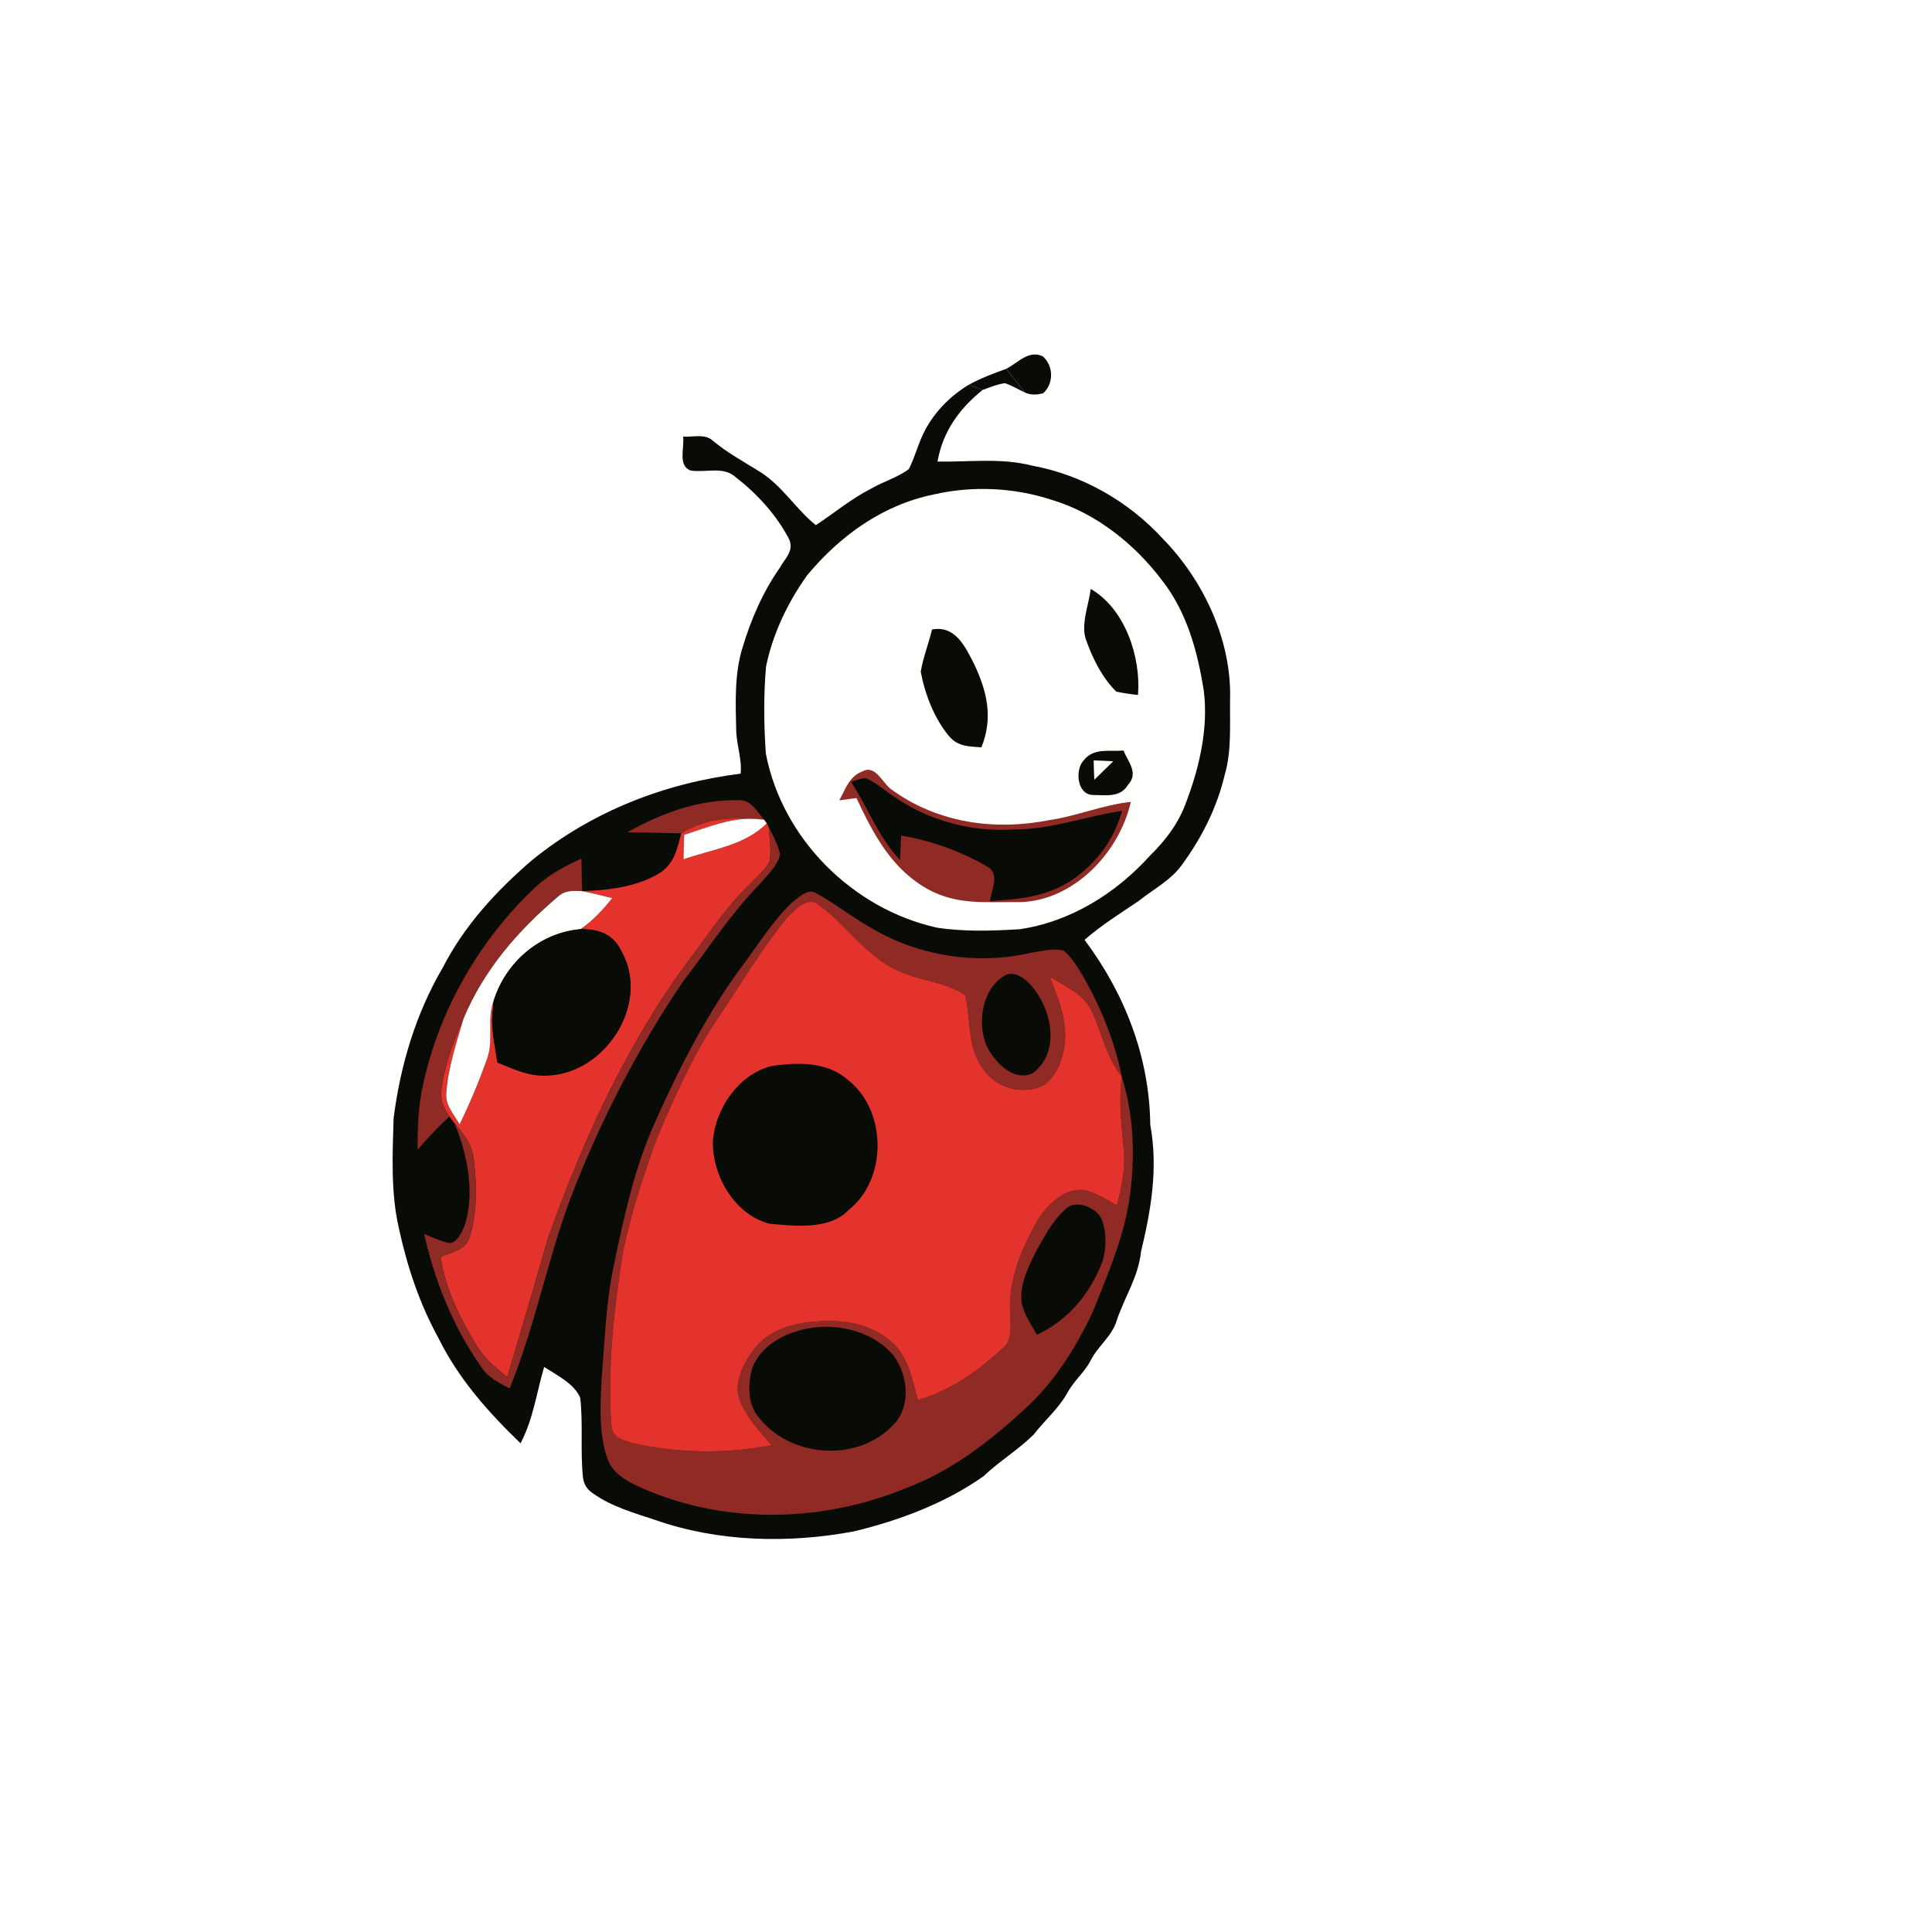
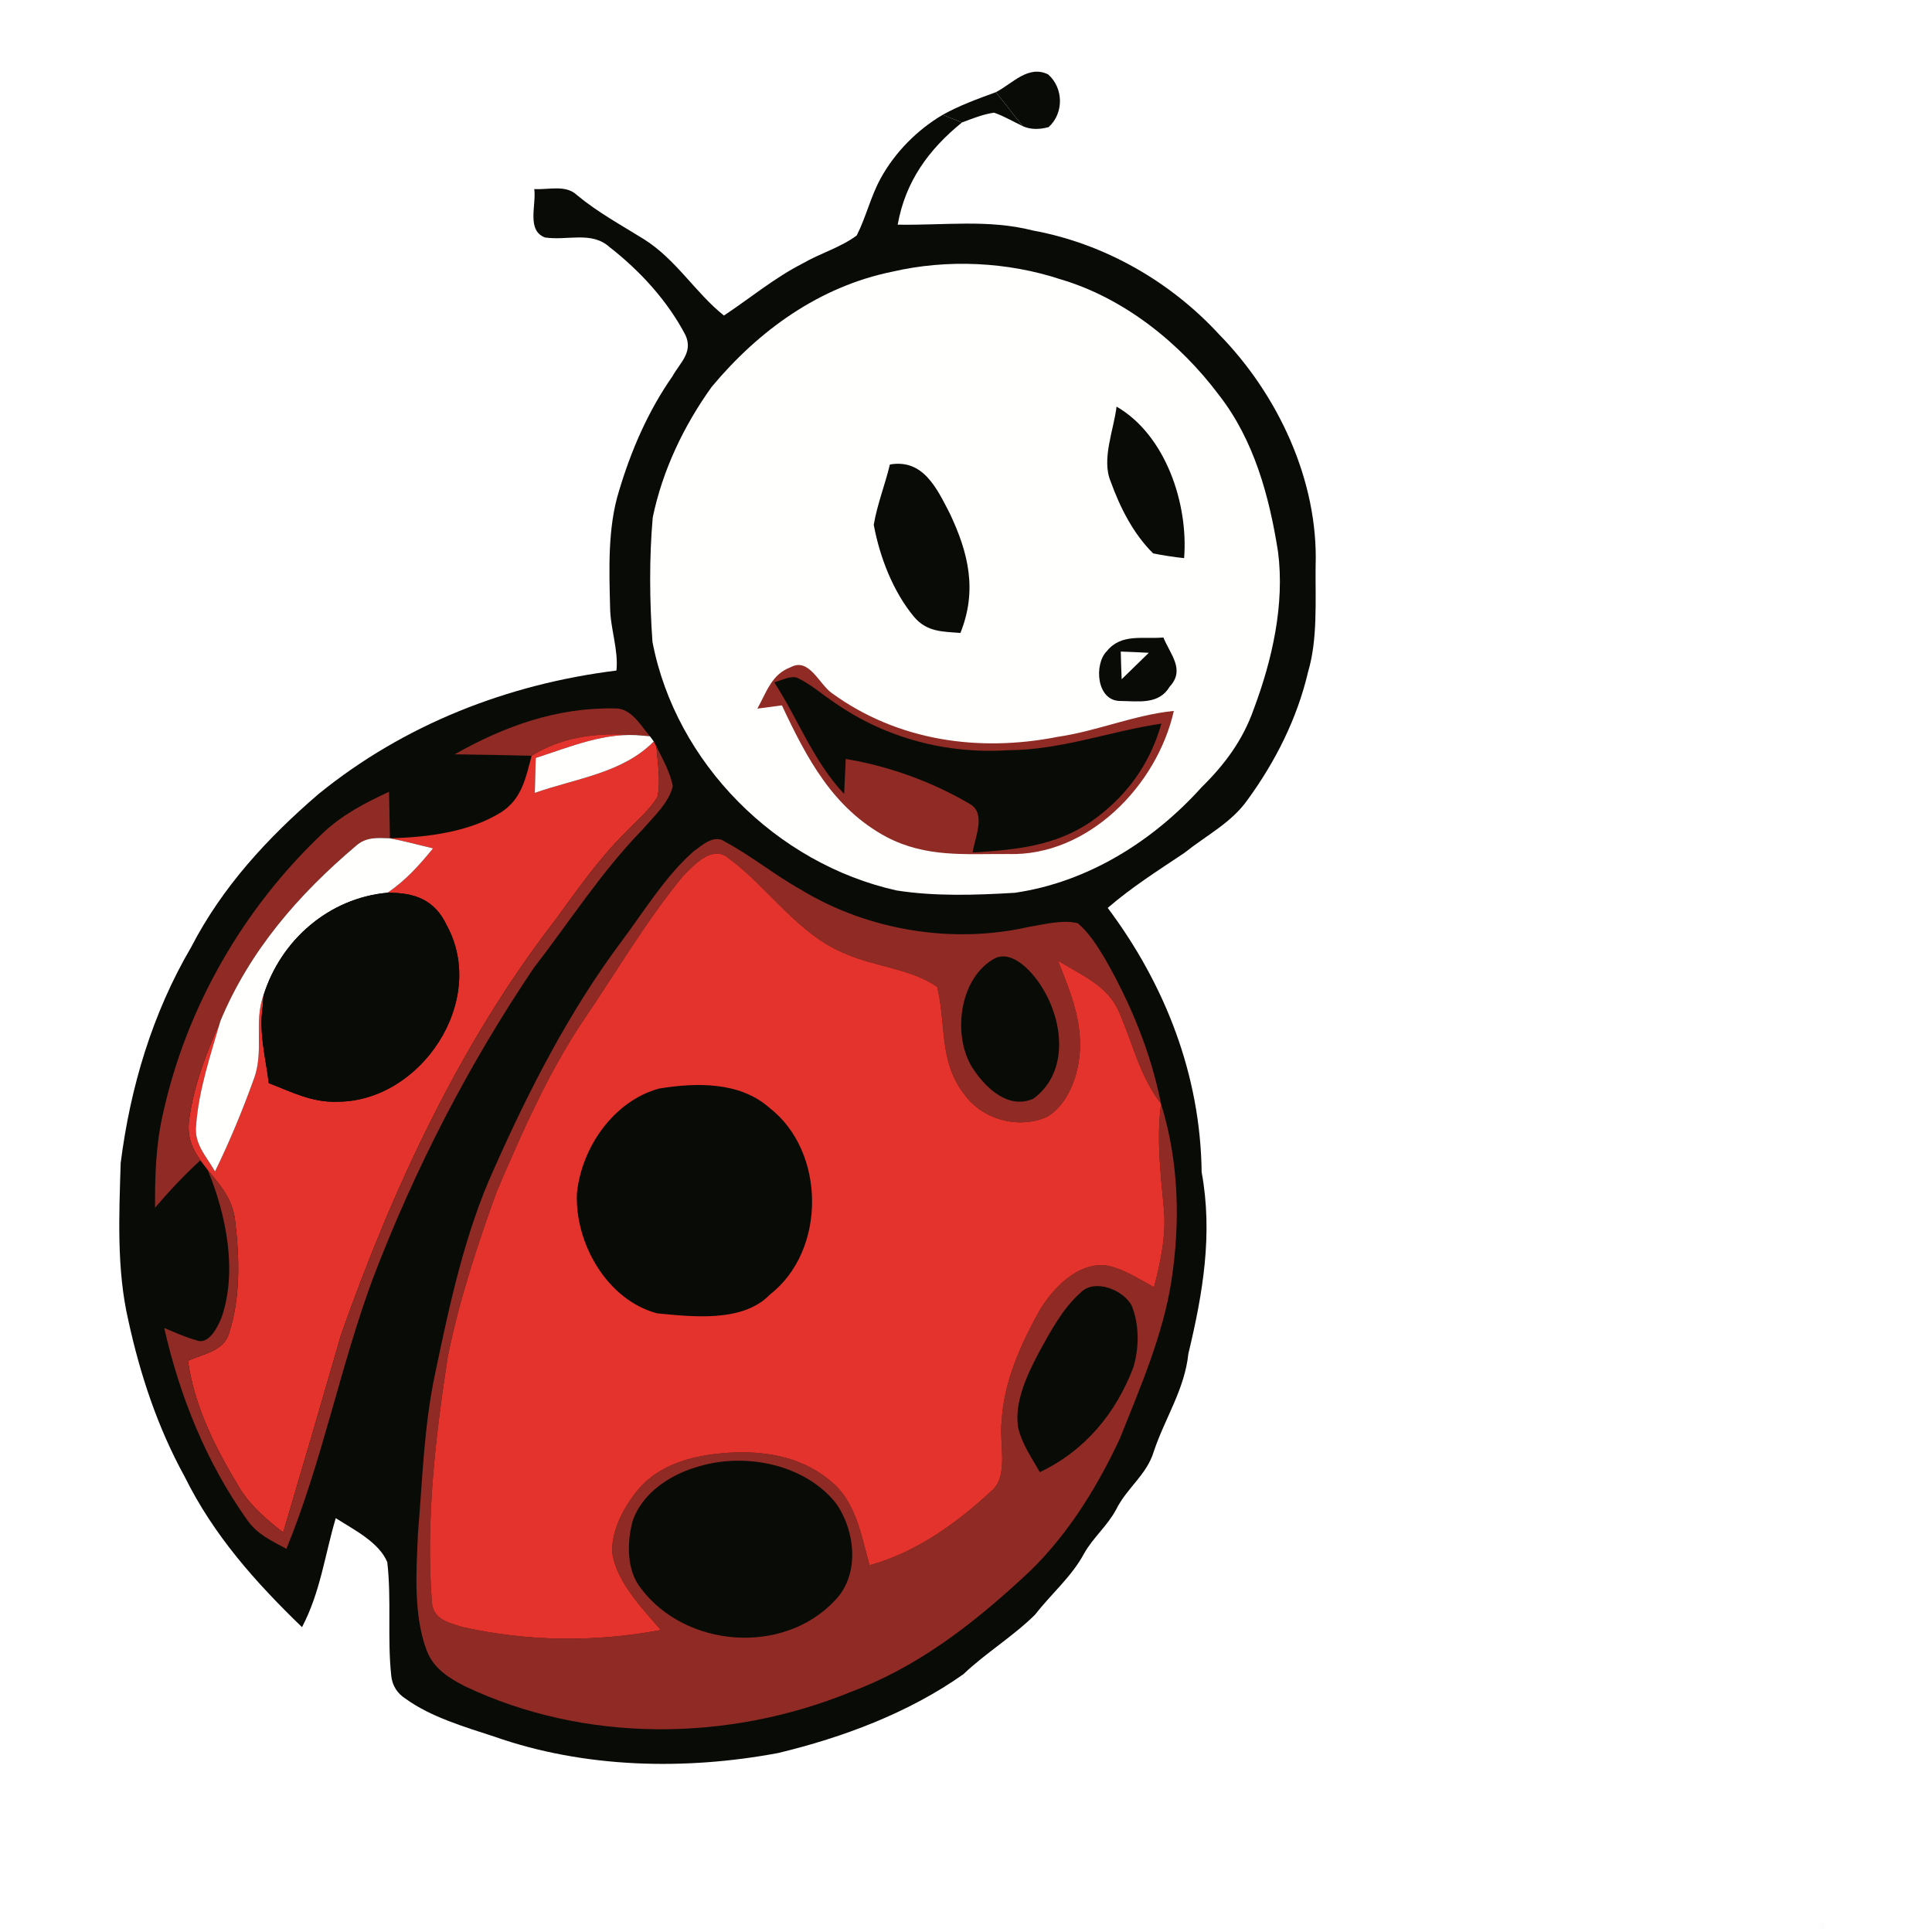
- <svg xmlns="http://www.w3.org/2000/svg" version="1.1" viewBox="0 0 400 400" width="400.0pt" height="400.0pt">
-   <circle cx="398" cy="398" r="0.5" fill="#000000" opacity="0.01" />
-   <g transform="translate(-11, 63)">
-     <path d="M 226.90 10.78 C 229.15 12.76 229.20 16.40 226.98 18.42 C 225.56 18.81 224.31 18.77 223.24 18.29 C 221.90 16.68 220.66 14.99 219.33 13.36 C 221.73 12.13 224.00 9.37 226.90 10.78 Z" fill="#090b07" />
-     <path d="M 219.33 13.36 C 220.66 14.99 221.90 16.68 223.24 18.29 C 221.86 17.63 220.51 16.83 219.07 16.33 C 217.48 16.55 215.91 17.19 214.41 17.75 C 213.48 17.37 212.55 17.00 211.62 16.64 C 214.08 15.27 216.69 14.33 219.33 13.36 Z" fill="#090b07" />
-     <path d="M 211.62 16.64 C 212.55 17.00 213.48 17.37 214.41 17.75 C 209.57 21.69 206.22 26.30 205.10 32.56 C 211.90 32.68 218.22 31.75 224.72 33.41 C 234.97 35.29 244.56 40.74 251.61 48.39 C 260.19 57.11 266.08 69.64 265.67 82.00 C 265.61 87.03 266.00 92.59 264.57 97.40 C 262.99 104.13 259.87 110.33 255.82 115.90 C 253.48 119.23 249.98 120.96 246.63 123.62 C 242.84 126.16 239.01 128.58 235.54 131.58 C 243.89 142.74 248.98 155.83 249.15 169.86 C 250.80 178.86 249.33 187.42 247.23 196.18 C 246.67 201.41 243.86 205.46 242.22 210.35 C 241.17 213.81 238.33 215.59 236.75 218.79 C 235.48 221.15 233.44 222.81 232.12 225.14 C 230.34 228.47 227.33 231.02 224.99 234.03 C 221.80 237.18 217.89 239.53 214.62 242.64 C 206.72 248.23 197.15 251.81 187.78 254.06 C 174.29 256.59 159.67 256.27 146.63 251.68 C 142.36 250.28 137.47 248.86 133.81 246.21 C 132.58 245.44 131.84 244.28 131.70 242.84 C 131.12 237.40 131.75 231.83 131.13 226.41 C 129.95 223.50 126.19 221.65 123.66 220.02 C 122.04 225.49 121.45 230.70 118.77 235.82 C 112.03 229.31 105.95 222.49 101.77 214.02 C 97.85 206.90 95.30 199.21 93.58 191.28 C 91.89 183.94 92.26 176.04 92.49 168.55 C 93.88 157.58 97.09 146.83 102.71 137.26 C 107.21 128.54 113.78 121.42 121.17 115.07 C 133.55 105.01 148.56 99.14 164.34 97.18 C 164.65 94.17 163.45 91.10 163.42 88.03 C 163.28 82.52 163.06 76.45 164.71 71.16 C 166.47 65.27 168.91 59.62 172.44 54.56 C 173.56 52.55 175.46 51.08 174.36 48.60 C 171.77 43.62 167.75 39.24 163.34 35.81 C 160.74 33.46 157.27 34.90 153.99 34.42 C 151.27 33.40 152.75 29.71 152.43 27.40 C 154.51 27.53 156.97 26.73 158.59 28.25 C 161.60 30.76 164.97 32.58 168.28 34.64 C 173.01 37.60 175.78 42.44 179.92 45.73 C 183.75 43.19 187.24 40.26 191.37 38.16 C 193.88 36.70 196.84 35.86 199.16 34.13 C 200.52 31.46 201.19 28.46 202.65 25.82 C 204.71 22.07 207.94 18.81 211.62 16.64 Z" fill="#090b07" />
-     <path d="M 204.34 39.37 C 212.30 37.53 221.00 37.93 228.77 40.50 C 237.91 43.21 246.00 49.70 251.66 57.25 C 256.74 63.76 258.96 71.93 260.22 79.96 C 261.21 87.55 259.38 95.64 256.71 102.75 C 255.14 107.25 252.49 110.81 249.12 114.12 C 242.08 121.94 232.59 127.87 222.07 129.39 C 216.42 129.73 210.54 129.93 204.93 129.05 C 187.53 125.17 172.93 110.62 169.56 93.02 C 169.14 87.11 169.08 80.90 169.60 74.99 C 171.00 68.20 174.11 61.68 178.15 56.06 C 184.97 47.88 193.75 41.53 204.34 39.37 Z" fill="#fffffe" />
-     <path d="M 236.82 58.93 C 243.97 63.07 247.24 73.06 246.61 80.89 C 245.10 80.73 243.60 80.50 242.12 80.20 C 239.26 77.38 237.32 73.54 235.97 69.79 C 234.60 66.56 236.42 62.32 236.82 58.93 Z" fill="#090b07" />
-     <path d="M 203.97 67.32 C 208.81 66.47 210.79 70.81 212.65 74.41 C 215.37 80.14 216.66 85.59 214.19 91.73 C 211.55 91.53 209.34 91.59 207.48 89.41 C 204.42 85.73 202.50 80.73 201.63 76.06 C 202.13 73.10 203.27 70.24 203.97 67.32 Z" fill="#090b07" />
-     <path d="M 243.61 92.39 C 244.59 94.83 246.80 97.04 244.53 99.50 C 242.94 102.18 240.01 101.61 237.33 101.59 C 233.89 101.56 233.54 96.24 235.40 94.38 C 237.51 91.76 240.62 92.66 243.61 92.39 Z" fill="#090b07" />
-     <path d="M 241.49 94.61 C 240.18 95.89 238.87 97.16 237.56 98.44 C 237.51 97.11 237.45 95.77 237.43 94.43 C 238.78 94.47 240.13 94.54 241.49 94.61 Z" fill="#fffffe" />
-     <path d="M 189.58 96.70 C 192.28 95.23 193.71 99.19 195.61 100.49 C 205.14 107.39 216.87 109.04 228.28 106.79 C 234.03 105.95 239.34 103.62 245.12 103.03 C 242.70 113.84 232.67 124.17 221.06 123.77 C 214.80 123.74 209.24 124.30 203.49 121.31 C 195.71 117.14 191.92 109.89 188.32 102.23 C 187.14 102.39 185.95 102.54 184.76 102.70 C 186.08 100.34 186.82 97.72 189.58 96.70 Z" fill="#8f2b24" />
-     <path d="M 190.48 98.20 C 192.48 99.13 194.21 100.69 196.05 101.90 C 203.35 106.97 212.18 109.30 221.04 108.73 C 228.85 108.70 235.72 106.01 243.32 104.87 C 241.60 110.88 238.19 115.53 233.09 119.10 C 227.83 122.66 222.12 123.16 215.96 123.55 C 216.26 121.46 217.97 117.90 215.58 116.53 C 210.11 113.30 203.84 111.04 197.57 109.99 C 197.50 111.68 197.42 113.38 197.34 115.07 C 192.83 110.25 190.74 104.33 187.21 98.89 C 188.19 98.63 189.48 97.93 190.48 98.20 Z" fill="#090b07" />
-     <path d="M 164.03 102.67 C 166.45 102.55 167.81 105.09 169.19 106.70 L 168.22 106.62 C 162.48 106.11 157.07 106.43 152.05 109.53 C 148.33 109.43 144.62 109.38 140.90 109.32 C 148.08 105.25 155.68 102.52 164.03 102.67 Z" fill="#8f2b24" />
-     <path d="M 168.22 106.62 C 162.78 106.01 157.74 108.22 152.64 109.85 C 152.60 111.54 152.56 113.23 152.51 114.91 C 158.51 112.80 165.21 112.06 169.75 107.46 L 170.13 108.19 C 170.31 110.55 170.78 113.16 170.29 115.49 C 169.13 117.45 167.20 119.00 165.65 120.66 C 161.70 124.55 158.66 128.99 155.40 133.44 C 141.69 151.17 131.82 172.45 124.41 193.50 C 121.66 203.04 118.87 212.58 116.04 222.10 C 113.56 220.17 111.23 218.19 109.59 215.45 C 106.17 209.72 103.19 203.92 102.24 197.22 C 104.44 196.19 107.51 195.84 108.22 193.12 C 109.86 188.08 109.71 182.33 109.10 177.13 C 108.82 173.98 107.06 171.88 105.11 169.57 L 104.04 168.16 C 102.51 165.95 102.03 164.26 102.52 161.55 C 103.24 156.84 105.04 152.31 106.94 147.97 C 105.53 152.86 103.81 157.92 103.43 163.01 C 103.07 165.78 104.88 167.52 106.16 169.78 C 108.27 165.48 110.14 160.96 111.76 156.46 C 113.33 152.39 111.75 148.17 113.18 144.28 L 113.08 145.85 C 112.49 149.71 113.49 153.18 113.95 156.97 C 117.29 158.27 120.26 159.82 123.96 159.67 C 136.01 159.62 145.73 145.05 139.74 134.09 C 137.98 130.38 135.10 129.36 131.16 129.38 C 133.76 127.64 135.80 125.36 137.76 122.95 C 135.68 122.45 133.61 121.90 131.51 121.49 C 136.87 121.36 143.11 120.59 147.72 117.66 C 150.66 115.70 151.19 112.73 152.05 109.53 C 157.07 106.43 162.48 106.11 168.22 106.62 Z" fill="#e4332c" />
-     <path d="M 168.22 106.62 L 169.19 106.70 L 169.75 107.46 C 165.21 112.06 158.51 112.80 152.51 114.91 C 152.56 113.23 152.60 111.54 152.64 109.85 C 157.74 108.22 162.78 106.01 168.22 106.62 Z" fill="#fffffe" />
-     <path d="M 170.13 108.19 C 171.04 110.00 172.12 111.93 172.51 113.93 C 171.98 116.30 169.71 118.37 168.17 120.17 C 162.13 126.37 157.65 133.44 152.33 140.32 C 142.88 154.34 135.11 169.42 129.07 185.21 C 124.29 198.06 121.71 211.79 116.51 224.47 C 114.33 223.29 112.24 222.35 110.79 220.24 C 104.87 211.87 101.07 202.42 98.80 192.46 C 100.30 193.08 101.81 193.79 103.38 194.21 C 105.22 195.05 106.53 192.35 107.09 191.00 C 109.45 184.27 107.78 176.00 105.11 169.57 C 107.06 171.88 108.82 173.98 109.10 177.13 C 109.71 182.33 109.86 188.08 108.22 193.12 C 107.51 195.84 104.44 196.19 102.24 197.22 C 103.19 203.92 106.17 209.72 109.59 215.45 C 111.23 218.19 113.56 220.17 116.04 222.10 C 118.87 212.58 121.66 203.04 124.41 193.50 C 131.82 172.45 141.69 151.17 155.40 133.44 C 158.66 128.99 161.70 124.55 165.65 120.66 C 167.20 119.00 169.13 117.45 170.29 115.49 C 170.78 113.16 170.31 110.55 170.13 108.19 Z" fill="#8f2b24" />
-     <path d="M 131.38 114.75 C 131.43 117.00 131.48 119.24 131.51 121.49 C 129.66 121.43 128.05 121.27 126.56 122.61 C 118.24 129.66 111.17 137.80 106.94 147.97 C 105.04 152.31 103.24 156.84 102.52 161.55 C 102.03 164.26 102.51 165.95 104.04 168.16 C 101.69 170.31 99.54 172.61 97.47 175.03 C 97.45 170.50 97.57 166.03 98.58 161.60 C 101.93 146.09 110.26 131.62 121.79 120.74 C 124.59 118.08 127.91 116.36 131.38 114.75 Z" fill="#8f2b24" />
-     <path d="M 131.51 121.49 C 133.61 121.90 135.68 122.45 137.76 122.95 C 135.80 125.36 133.76 127.64 131.16 129.38 C 122.68 130.15 115.69 136.23 113.18 144.28 C 111.75 148.17 113.33 152.39 111.76 156.46 C 110.14 160.96 108.27 165.48 106.16 169.78 C 104.88 167.52 103.07 165.78 103.43 163.01 C 103.81 157.92 105.53 152.86 106.94 147.97 C 111.17 137.80 118.24 129.66 126.56 122.61 C 128.05 121.27 129.66 121.43 131.51 121.49 Z" fill="#fffffe" />
-     <path d="M 180.14 122.03 C 183.95 124.07 187.31 126.85 191.10 128.95 C 200.81 134.86 213.09 136.86 224.16 134.32 C 226.37 133.96 228.97 133.27 231.19 133.79 C 232.82 135.16 234.06 137.14 235.15 138.96 C 238.90 145.51 241.79 152.55 243.27 159.97 C 240.15 155.93 239.20 151.25 237.19 146.70 C 235.59 142.84 231.67 141.30 228.33 139.23 C 230.10 143.73 231.94 148.02 231.45 152.99 C 231.13 156.23 229.66 160.21 226.67 161.90 C 222.43 163.70 217.17 162.20 214.57 158.35 C 211.08 153.70 212.13 148.30 210.82 143.03 C 207.10 140.41 201.76 140.09 197.59 138.25 C 190.69 135.53 186.29 128.54 180.63 124.42 C 178.30 122.34 175.60 125.34 174.00 126.95 C 168.83 133.22 164.64 140.34 160.09 147.07 C 154.65 154.98 150.83 163.75 146.97 172.73 C 144.17 180.50 141.53 188.50 139.90 196.60 C 138.12 208.11 136.71 220.25 137.57 231.89 C 137.63 234.65 139.79 235.10 141.97 235.79 C 151.49 237.92 161.19 238.03 170.77 236.23 C 168.06 233.09 164.29 229.20 163.72 224.95 C 163.62 221.63 165.54 218.16 167.65 215.69 C 170.95 211.91 176.16 210.79 180.96 210.52 C 186.41 210.25 191.77 211.31 195.89 215.10 C 199.10 218.00 199.92 222.86 201.02 226.85 C 207.93 224.93 213.76 220.67 218.95 215.84 C 221.15 213.64 219.79 208.89 220.17 206.03 C 220.43 200.36 222.99 194.67 225.74 189.78 C 227.68 186.65 230.99 183.18 234.97 183.35 C 237.52 183.67 240.01 185.34 242.25 186.55 C 243.23 182.74 244.05 178.99 243.66 175.02 C 243.20 169.97 242.59 165.05 243.27 159.97 C 245.85 168.32 246.08 177.06 244.77 185.65 C 243.56 193.46 240.21 201.19 237.29 208.51 C 233.80 216.00 229.14 223.41 222.94 228.94 C 215.53 235.74 207.77 241.68 198.25 245.23 C 180.56 252.45 159.81 252.65 142.43 244.41 C 140.09 243.22 137.93 241.88 136.90 239.35 C 134.89 234.19 135.32 227.75 135.57 222.31 C 136.23 214.41 136.43 206.70 138.09 198.93 C 140.16 189.06 142.39 178.64 146.58 169.44 C 151.74 157.82 157.59 146.41 165.24 136.21 C 168.44 131.92 171.44 127.00 175.46 123.44 C 176.75 122.50 178.53 120.81 180.14 122.03 Z" fill="#8f2b24" />
-     <path d="M 180.63 124.42 C 186.29 128.54 190.69 135.53 197.59 138.25 C 201.76 140.09 207.10 140.41 210.82 143.03 C 212.13 148.30 211.08 153.70 214.57 158.35 C 217.17 162.20 222.43 163.70 226.67 161.90 C 229.66 160.21 231.13 156.23 231.45 152.99 C 231.94 148.02 230.10 143.73 228.33 139.23 C 231.67 141.30 235.59 142.84 237.19 146.70 C 239.20 151.25 240.15 155.93 243.27 159.97 C 242.59 165.05 243.20 169.97 243.66 175.02 C 244.05 178.99 243.23 182.74 242.25 186.55 C 240.01 185.34 237.52 183.67 234.97 183.35 C 230.99 183.18 227.68 186.65 225.74 189.78 C 222.99 194.67 220.43 200.36 220.17 206.03 C 219.79 208.89 221.15 213.64 218.95 215.84 C 213.76 220.67 207.93 224.93 201.02 226.85 C 199.92 222.86 199.10 218.00 195.89 215.10 C 191.77 211.31 186.41 210.25 180.96 210.52 C 176.16 210.79 170.95 211.91 167.65 215.69 C 165.54 218.16 163.62 221.63 163.72 224.95 C 164.29 229.20 168.06 233.09 170.77 236.23 C 161.19 238.03 151.49 237.92 141.97 235.79 C 139.79 235.10 137.63 234.65 137.57 231.89 C 136.71 220.25 138.12 208.11 139.90 196.60 C 141.53 188.50 144.17 180.50 146.97 172.73 C 150.83 163.75 154.65 154.98 160.09 147.07 C 164.64 140.34 168.83 133.22 174.00 126.95 C 175.60 125.34 178.30 122.34 180.63 124.42 Z" fill="#e4332c" />
-     <path d="M 131.16 129.38 C 135.10 129.36 137.98 130.38 139.74 134.09 C 145.73 145.05 136.01 159.62 123.96 159.67 C 120.26 159.82 117.29 158.27 113.95 156.97 C 113.94 155.77 113.92 154.57 113.91 153.37 C 115.99 155.28 118.44 158.05 121.27 158.69 C 126.65 159.48 132.20 156.75 135.71 152.74 C 139.28 148.71 141.80 143.29 140.14 137.86 C 139.44 135.55 138.06 132.29 135.57 131.47 C 131.01 130.11 125.60 130.82 121.79 133.79 C 117.54 136.96 115.37 141.21 113.08 145.85 L 113.18 144.28 C 115.69 136.23 122.68 130.15 131.16 129.38 Z" fill="#090b07" />
-     <path d="M 135.57 131.47 C 138.06 132.29 139.44 135.55 140.14 137.86 C 141.80 143.29 139.28 148.71 135.71 152.74 C 132.20 156.75 126.65 159.48 121.27 158.69 C 118.44 158.05 115.99 155.28 113.91 153.37 C 113.92 154.57 113.94 155.77 113.95 156.97 C 113.49 153.18 112.49 149.71 113.08 145.85 C 115.37 141.21 117.54 136.96 121.79 133.79 C 125.60 130.82 131.01 130.11 135.57 131.47 Z" fill="#090b07" />
-     <path d="M 219.26 138.85 C 221.91 137.67 224.84 141.12 226.04 143.14 C 229.12 148.04 229.93 155.41 224.77 159.23 C 221.13 160.83 217.88 157.70 216.02 154.89 C 212.93 150.20 213.99 141.61 219.26 138.85 Z" fill="#090b07" />
-     <path d="M 170.53 157.76 C 175.87 156.89 182.18 156.73 186.50 160.54 C 194.69 166.87 194.79 181.23 186.60 187.60 C 182.69 191.70 175.36 190.83 170.24 190.34 C 162.98 188.41 158.31 180.20 158.61 172.97 C 159.26 166.34 163.91 159.56 170.53 157.76 Z" fill="#090b07" />
-     <path d="M 239.03 189.27 C 240.13 192.00 240.10 195.32 239.27 198.12 C 236.75 204.81 232.22 210.27 225.70 213.35 C 224.54 211.33 223.04 209.15 222.55 206.84 C 221.98 203.10 223.94 199.10 225.64 195.87 C 227.27 192.93 229.04 189.59 231.60 187.35 C 233.61 185.23 237.88 186.95 239.03 189.27 Z" fill="#090b07" />
-     <path d="M 176.43 212.48 C 183.12 210.52 191.64 212.22 196.13 217.83 C 198.97 221.82 199.67 228.19 196.00 231.95 C 188.55 239.94 174.33 238.83 167.86 230.16 C 165.79 227.56 165.87 223.58 166.66 220.52 C 168.05 216.29 172.32 213.59 176.43 212.48 Z" fill="#090b07" />
-   </g>
+ <svg xmlns="http://www.w3.org/2000/svg" version="1.1" viewBox="90 0 250 280" width="400.0pt" height="400.0pt">
+   <circle cx="339" cy="279" r="0.5" fill="#000000" opacity="0.01" />
+   <path d="M 226.90 10.78 C 229.15 12.76 229.20 16.40 226.98 18.42 C 225.56 18.81 224.31 18.77 223.24 18.29 C 221.90 16.68 220.66 14.99 219.33 13.36 C 221.73 12.13 224.00 9.37 226.90 10.78 Z" fill="#090b07" />
+   <path d="M 219.33 13.36 C 220.66 14.99 221.90 16.68 223.24 18.29 C 221.86 17.63 220.51 16.83 219.07 16.33 C 217.48 16.55 215.91 17.19 214.41 17.75 C 213.48 17.37 212.55 17.00 211.62 16.64 C 214.08 15.27 216.69 14.33 219.33 13.36 Z" fill="#090b07" />
+   <path d="M 211.62 16.64 C 212.55 17.00 213.48 17.37 214.41 17.75 C 209.57 21.69 206.22 26.30 205.10 32.56 C 211.90 32.68 218.22 31.75 224.72 33.41 C 234.97 35.29 244.56 40.74 251.61 48.39 C 260.19 57.11 266.08 69.64 265.67 82.00 C 265.61 87.03 266.00 92.59 264.57 97.40 C 262.99 104.13 259.87 110.33 255.82 115.90 C 253.48 119.23 249.98 120.96 246.63 123.62 C 242.84 126.16 239.01 128.58 235.54 131.58 C 243.89 142.74 248.98 155.83 249.15 169.86 C 250.80 178.86 249.33 187.42 247.23 196.18 C 246.67 201.41 243.86 205.46 242.22 210.35 C 241.17 213.81 238.33 215.59 236.75 218.79 C 235.48 221.15 233.44 222.81 232.12 225.14 C 230.34 228.47 227.33 231.02 224.99 234.03 C 221.80 237.18 217.89 239.53 214.62 242.64 C 206.72 248.23 197.15 251.81 187.78 254.06 C 174.29 256.59 159.67 256.27 146.63 251.68 C 142.36 250.28 137.47 248.86 133.81 246.21 C 132.58 245.44 131.84 244.28 131.70 242.84 C 131.12 237.40 131.75 231.83 131.13 226.41 C 129.95 223.50 126.19 221.65 123.66 220.02 C 122.04 225.49 121.45 230.70 118.77 235.82 C 112.03 229.31 105.95 222.49 101.77 214.02 C 97.85 206.90 95.30 199.21 93.58 191.28 C 91.89 183.94 92.26 176.04 92.49 168.55 C 93.88 157.58 97.09 146.83 102.71 137.26 C 107.21 128.54 113.78 121.42 121.17 115.07 C 133.55 105.01 148.56 99.14 164.34 97.18 C 164.65 94.17 163.45 91.10 163.42 88.03 C 163.28 82.52 163.06 76.45 164.71 71.16 C 166.47 65.27 168.91 59.62 172.44 54.56 C 173.56 52.55 175.46 51.08 174.36 48.60 C 171.77 43.62 167.75 39.24 163.34 35.81 C 160.74 33.46 157.27 34.90 153.99 34.42 C 151.27 33.40 152.75 29.71 152.43 27.40 C 154.51 27.53 156.97 26.73 158.59 28.25 C 161.60 30.76 164.97 32.58 168.28 34.64 C 173.01 37.60 175.78 42.44 179.92 45.73 C 183.75 43.19 187.24 40.26 191.37 38.16 C 193.88 36.70 196.84 35.86 199.16 34.13 C 200.52 31.46 201.19 28.46 202.65 25.82 C 204.71 22.07 207.94 18.81 211.62 16.64 Z" fill="#090b07" />
+   <path d="M 204.34 39.37 C 212.30 37.53 221.00 37.93 228.77 40.50 C 237.91 43.21 246.00 49.70 251.66 57.25 C 256.74 63.76 258.96 71.93 260.22 79.96 C 261.21 87.55 259.38 95.64 256.71 102.75 C 255.14 107.25 252.49 110.81 249.12 114.12 C 242.08 121.94 232.59 127.87 222.07 129.39 C 216.42 129.73 210.54 129.93 204.93 129.05 C 187.53 125.17 172.93 110.62 169.56 93.02 C 169.14 87.11 169.08 80.90 169.60 74.99 C 171.00 68.20 174.11 61.68 178.15 56.06 C 184.97 47.88 193.75 41.53 204.34 39.37 Z" fill="#fffffe" />
+   <path d="M 236.82 58.93 C 243.97 63.07 247.24 73.06 246.61 80.89 C 245.10 80.73 243.60 80.50 242.12 80.20 C 239.26 77.38 237.32 73.54 235.97 69.79 C 234.60 66.56 236.42 62.32 236.82 58.93 Z" fill="#090b07" />
+   <path d="M 203.97 67.32 C 208.81 66.47 210.79 70.81 212.65 74.41 C 215.37 80.14 216.66 85.59 214.19 91.73 C 211.55 91.53 209.34 91.59 207.48 89.41 C 204.42 85.73 202.50 80.73 201.63 76.06 C 202.13 73.10 203.27 70.24 203.97 67.32 Z" fill="#090b07" />
+   <path d="M 243.61 92.39 C 244.59 94.83 246.80 97.04 244.53 99.50 C 242.94 102.18 240.01 101.61 237.33 101.59 C 233.89 101.56 233.54 96.24 235.40 94.38 C 237.51 91.76 240.62 92.66 243.61 92.39 Z" fill="#090b07" />
+   <path d="M 241.49 94.61 C 240.18 95.89 238.87 97.16 237.56 98.44 C 237.51 97.11 237.45 95.77 237.43 94.43 C 238.78 94.47 240.13 94.54 241.49 94.61 Z" fill="#fffffe" />
+   <path d="M 189.58 96.70 C 192.28 95.23 193.71 99.19 195.61 100.49 C 205.14 107.39 216.87 109.04 228.28 106.79 C 234.03 105.95 239.34 103.62 245.12 103.03 C 242.70 113.84 232.67 124.17 221.06 123.77 C 214.80 123.74 209.24 124.30 203.49 121.31 C 195.71 117.14 191.92 109.89 188.32 102.23 C 187.14 102.39 185.95 102.54 184.76 102.70 C 186.08 100.34 186.82 97.72 189.58 96.70 Z" fill="#8f2b24" />
+   <path d="M 190.48 98.20 C 192.48 99.13 194.21 100.69 196.05 101.90 C 203.35 106.97 212.18 109.30 221.04 108.73 C 228.85 108.70 235.72 106.01 243.32 104.87 C 241.60 110.88 238.19 115.53 233.09 119.10 C 227.83 122.66 222.12 123.16 215.96 123.55 C 216.26 121.46 217.97 117.90 215.58 116.53 C 210.11 113.30 203.84 111.04 197.57 109.99 C 197.50 111.68 197.42 113.38 197.34 115.07 C 192.83 110.25 190.74 104.33 187.21 98.89 C 188.19 98.63 189.48 97.93 190.48 98.20 Z" fill="#090b07" />
+   <path d="M 164.03 102.67 C 166.45 102.55 167.81 105.09 169.19 106.70 L 168.22 106.62 C 162.48 106.11 157.07 106.43 152.05 109.53 C 148.33 109.43 144.62 109.38 140.90 109.32 C 148.08 105.25 155.68 102.52 164.03 102.67 Z" fill="#8f2b24" />
+   <path d="M 168.22 106.62 C 162.78 106.01 157.74 108.22 152.64 109.85 C 152.60 111.54 152.56 113.23 152.51 114.91 C 158.51 112.80 165.21 112.06 169.75 107.46 L 170.13 108.19 C 170.31 110.55 170.78 113.16 170.29 115.49 C 169.13 117.45 167.20 119.00 165.65 120.66 C 161.70 124.55 158.66 128.99 155.40 133.44 C 141.69 151.17 131.82 172.45 124.41 193.50 C 121.66 203.04 118.87 212.58 116.04 222.10 C 113.56 220.17 111.23 218.19 109.59 215.45 C 106.17 209.72 103.19 203.92 102.24 197.22 C 104.44 196.19 107.51 195.84 108.22 193.12 C 109.86 188.08 109.71 182.33 109.10 177.13 C 108.82 173.98 107.06 171.88 105.11 169.57 L 104.04 168.16 C 102.51 165.95 102.03 164.26 102.52 161.55 C 103.24 156.84 105.04 152.31 106.94 147.97 C 105.53 152.86 103.81 157.92 103.43 163.01 C 103.07 165.78 104.88 167.52 106.16 169.78 C 108.27 165.48 110.14 160.96 111.76 156.46 C 113.33 152.39 111.75 148.17 113.18 144.28 L 113.08 145.85 C 112.49 149.71 113.49 153.18 113.95 156.97 C 117.29 158.27 120.26 159.82 123.96 159.67 C 136.01 159.62 145.73 145.05 139.74 134.09 C 137.98 130.38 135.10 129.36 131.16 129.38 C 133.76 127.64 135.80 125.36 137.76 122.95 C 135.68 122.45 133.61 121.90 131.51 121.49 C 136.87 121.36 143.11 120.59 147.72 117.66 C 150.66 115.70 151.19 112.73 152.05 109.53 C 157.07 106.43 162.48 106.11 168.22 106.62 Z" fill="#e4332c" />
+   <path d="M 168.22 106.62 L 169.19 106.70 L 169.75 107.46 C 165.21 112.06 158.51 112.80 152.51 114.91 C 152.56 113.23 152.60 111.54 152.64 109.85 C 157.74 108.22 162.78 106.01 168.22 106.62 Z" fill="#fffffe" />
+   <path d="M 170.13 108.19 C 171.04 110.00 172.12 111.93 172.51 113.93 C 171.98 116.30 169.71 118.37 168.17 120.17 C 162.13 126.37 157.65 133.44 152.33 140.32 C 142.88 154.34 135.11 169.42 129.07 185.21 C 124.29 198.06 121.71 211.79 116.51 224.47 C 114.33 223.29 112.24 222.35 110.79 220.24 C 104.87 211.87 101.07 202.42 98.80 192.46 C 100.30 193.08 101.81 193.79 103.38 194.21 C 105.22 195.05 106.53 192.35 107.09 191.00 C 109.45 184.27 107.78 176.00 105.11 169.57 C 107.06 171.88 108.82 173.98 109.10 177.13 C 109.71 182.33 109.86 188.08 108.22 193.12 C 107.51 195.84 104.44 196.19 102.24 197.22 C 103.19 203.92 106.17 209.72 109.59 215.45 C 111.23 218.19 113.56 220.17 116.04 222.10 C 118.87 212.58 121.66 203.04 124.41 193.50 C 131.82 172.45 141.69 151.17 155.40 133.44 C 158.66 128.99 161.70 124.55 165.65 120.66 C 167.20 119.00 169.13 117.45 170.29 115.49 C 170.78 113.16 170.31 110.55 170.13 108.19 Z" fill="#8f2b24" />
+   <path d="M 131.38 114.75 C 131.43 117.00 131.48 119.24 131.51 121.49 C 129.66 121.43 128.05 121.27 126.56 122.61 C 118.24 129.66 111.17 137.80 106.94 147.97 C 105.04 152.31 103.24 156.84 102.52 161.55 C 102.03 164.26 102.51 165.95 104.04 168.16 C 101.69 170.31 99.54 172.61 97.47 175.03 C 97.45 170.50 97.57 166.03 98.58 161.60 C 101.93 146.09 110.26 131.62 121.79 120.74 C 124.59 118.08 127.91 116.36 131.38 114.75 Z" fill="#8f2b24" />
+   <path d="M 131.51 121.49 C 133.61 121.90 135.68 122.45 137.76 122.95 C 135.80 125.36 133.76 127.64 131.16 129.38 C 122.68 130.15 115.69 136.23 113.18 144.28 C 111.75 148.17 113.33 152.39 111.76 156.46 C 110.14 160.96 108.27 165.48 106.16 169.78 C 104.88 167.52 103.07 165.78 103.43 163.01 C 103.81 157.92 105.53 152.86 106.94 147.97 C 111.17 137.80 118.24 129.66 126.56 122.61 C 128.05 121.27 129.66 121.43 131.51 121.49 Z" fill="#fffffe" />
+   <path d="M 180.14 122.03 C 183.95 124.07 187.31 126.85 191.10 128.95 C 200.81 134.86 213.09 136.86 224.16 134.32 C 226.37 133.96 228.97 133.27 231.19 133.79 C 232.82 135.16 234.06 137.14 235.15 138.96 C 238.90 145.51 241.79 152.55 243.27 159.97 C 240.15 155.93 239.20 151.25 237.19 146.70 C 235.59 142.84 231.67 141.30 228.33 139.23 C 230.10 143.73 231.94 148.02 231.45 152.99 C 231.13 156.23 229.66 160.21 226.67 161.90 C 222.43 163.70 217.17 162.20 214.57 158.35 C 211.08 153.70 212.13 148.30 210.82 143.03 C 207.10 140.41 201.76 140.09 197.59 138.25 C 190.69 135.53 186.29 128.54 180.63 124.42 C 178.30 122.34 175.60 125.34 174.00 126.95 C 168.83 133.22 164.64 140.34 160.09 147.07 C 154.65 154.98 150.83 163.75 146.97 172.73 C 144.17 180.50 141.53 188.50 139.90 196.60 C 138.12 208.11 136.71 220.25 137.57 231.89 C 137.63 234.65 139.79 235.10 141.97 235.79 C 151.49 237.92 161.19 238.03 170.77 236.23 C 168.06 233.09 164.29 229.20 163.72 224.95 C 163.62 221.63 165.54 218.16 167.65 215.69 C 170.95 211.91 176.16 210.79 180.96 210.52 C 186.41 210.25 191.77 211.31 195.89 215.10 C 199.10 218.00 199.92 222.86 201.02 226.85 C 207.93 224.93 213.76 220.67 218.95 215.84 C 221.15 213.64 219.79 208.89 220.17 206.03 C 220.43 200.36 222.99 194.67 225.74 189.78 C 227.68 186.65 230.99 183.18 234.97 183.35 C 237.52 183.67 240.01 185.34 242.25 186.55 C 243.23 182.74 244.05 178.99 243.66 175.02 C 243.20 169.97 242.59 165.05 243.27 159.97 C 245.85 168.32 246.08 177.06 244.77 185.65 C 243.56 193.46 240.21 201.19 237.29 208.51 C 233.80 216.00 229.14 223.41 222.94 228.94 C 215.53 235.74 207.77 241.68 198.25 245.23 C 180.56 252.45 159.81 252.65 142.43 244.41 C 140.09 243.22 137.93 241.88 136.90 239.35 C 134.89 234.19 135.32 227.75 135.57 222.31 C 136.23 214.41 136.43 206.70 138.09 198.93 C 140.16 189.06 142.39 178.64 146.58 169.44 C 151.74 157.82 157.59 146.41 165.24 136.21 C 168.44 131.92 171.44 127.00 175.46 123.44 C 176.75 122.50 178.53 120.81 180.14 122.03 Z" fill="#8f2b24" />
+   <path d="M 180.63 124.42 C 186.29 128.54 190.69 135.53 197.59 138.25 C 201.76 140.09 207.10 140.41 210.82 143.03 C 212.13 148.30 211.08 153.70 214.57 158.35 C 217.17 162.20 222.43 163.70 226.67 161.90 C 229.66 160.21 231.13 156.23 231.45 152.99 C 231.94 148.02 230.10 143.73 228.33 139.23 C 231.67 141.30 235.59 142.84 237.19 146.70 C 239.20 151.25 240.15 155.93 243.27 159.97 C 242.59 165.05 243.20 169.97 243.66 175.02 C 244.05 178.99 243.23 182.74 242.25 186.55 C 240.01 185.34 237.52 183.67 234.97 183.35 C 230.99 183.18 227.68 186.65 225.74 189.78 C 222.99 194.67 220.43 200.36 220.17 206.03 C 219.79 208.89 221.15 213.64 218.95 215.84 C 213.76 220.67 207.93 224.93 201.02 226.85 C 199.92 222.86 199.10 218.00 195.89 215.10 C 191.77 211.31 186.41 210.25 180.96 210.52 C 176.16 210.79 170.95 211.91 167.65 215.69 C 165.54 218.16 163.62 221.63 163.72 224.95 C 164.29 229.20 168.06 233.09 170.77 236.23 C 161.19 238.03 151.49 237.92 141.97 235.79 C 139.79 235.10 137.63 234.65 137.57 231.89 C 136.71 220.25 138.12 208.11 139.90 196.60 C 141.53 188.50 144.17 180.50 146.97 172.73 C 150.83 163.75 154.65 154.98 160.09 147.07 C 164.64 140.34 168.83 133.22 174.00 126.95 C 175.60 125.34 178.30 122.34 180.63 124.42 Z" fill="#e4332c" />
+   <path d="M 131.16 129.38 C 135.10 129.36 137.98 130.38 139.74 134.09 C 145.73 145.05 136.01 159.62 123.96 159.67 C 120.26 159.82 117.29 158.27 113.95 156.97 C 113.94 155.77 113.92 154.57 113.91 153.37 C 115.99 155.28 118.44 158.05 121.27 158.69 C 126.65 159.48 132.20 156.75 135.71 152.74 C 139.28 148.71 141.80 143.29 140.14 137.86 C 139.44 135.55 138.06 132.29 135.57 131.47 C 131.01 130.11 125.60 130.82 121.79 133.79 C 117.54 136.96 115.37 141.21 113.08 145.85 L 113.18 144.28 C 115.69 136.23 122.68 130.15 131.16 129.38 Z" fill="#090b07" />
+   <path d="M 135.57 131.47 C 138.06 132.29 139.44 135.55 140.14 137.86 C 141.80 143.29 139.28 148.71 135.71 152.74 C 132.20 156.75 126.65 159.48 121.27 158.69 C 118.44 158.05 115.99 155.28 113.91 153.37 C 113.92 154.57 113.94 155.77 113.95 156.97 C 113.49 153.18 112.49 149.71 113.08 145.85 C 115.37 141.21 117.54 136.96 121.79 133.79 C 125.60 130.82 131.01 130.11 135.57 131.47 Z" fill="#090b07" />
+   <path d="M 219.26 138.85 C 221.91 137.67 224.84 141.12 226.04 143.14 C 229.12 148.04 229.93 155.41 224.77 159.23 C 221.13 160.83 217.88 157.70 216.02 154.89 C 212.93 150.20 213.99 141.61 219.26 138.85 Z" fill="#090b07" />
+   <path d="M 170.53 157.76 C 175.87 156.89 182.18 156.73 186.50 160.54 C 194.69 166.87 194.79 181.23 186.60 187.60 C 182.69 191.70 175.36 190.83 170.24 190.34 C 162.98 188.41 158.31 180.20 158.61 172.97 C 159.26 166.34 163.91 159.56 170.53 157.76 Z" fill="#090b07" />
+   <path d="M 239.03 189.27 C 240.13 192.00 240.10 195.32 239.27 198.12 C 236.75 204.81 232.22 210.27 225.70 213.35 C 224.54 211.33 223.04 209.15 222.55 206.84 C 221.98 203.10 223.94 199.10 225.64 195.87 C 227.27 192.93 229.04 189.59 231.60 187.35 C 233.61 185.23 237.88 186.95 239.03 189.27 Z" fill="#090b07" />
+   <path d="M 176.43 212.48 C 183.12 210.52 191.64 212.22 196.13 217.83 C 198.97 221.82 199.67 228.19 196.00 231.95 C 188.55 239.94 174.33 238.83 167.86 230.16 C 165.79 227.56 165.87 223.58 166.66 220.52 C 168.05 216.29 172.32 213.59 176.43 212.48 Z" fill="#090b07" />
</svg>
